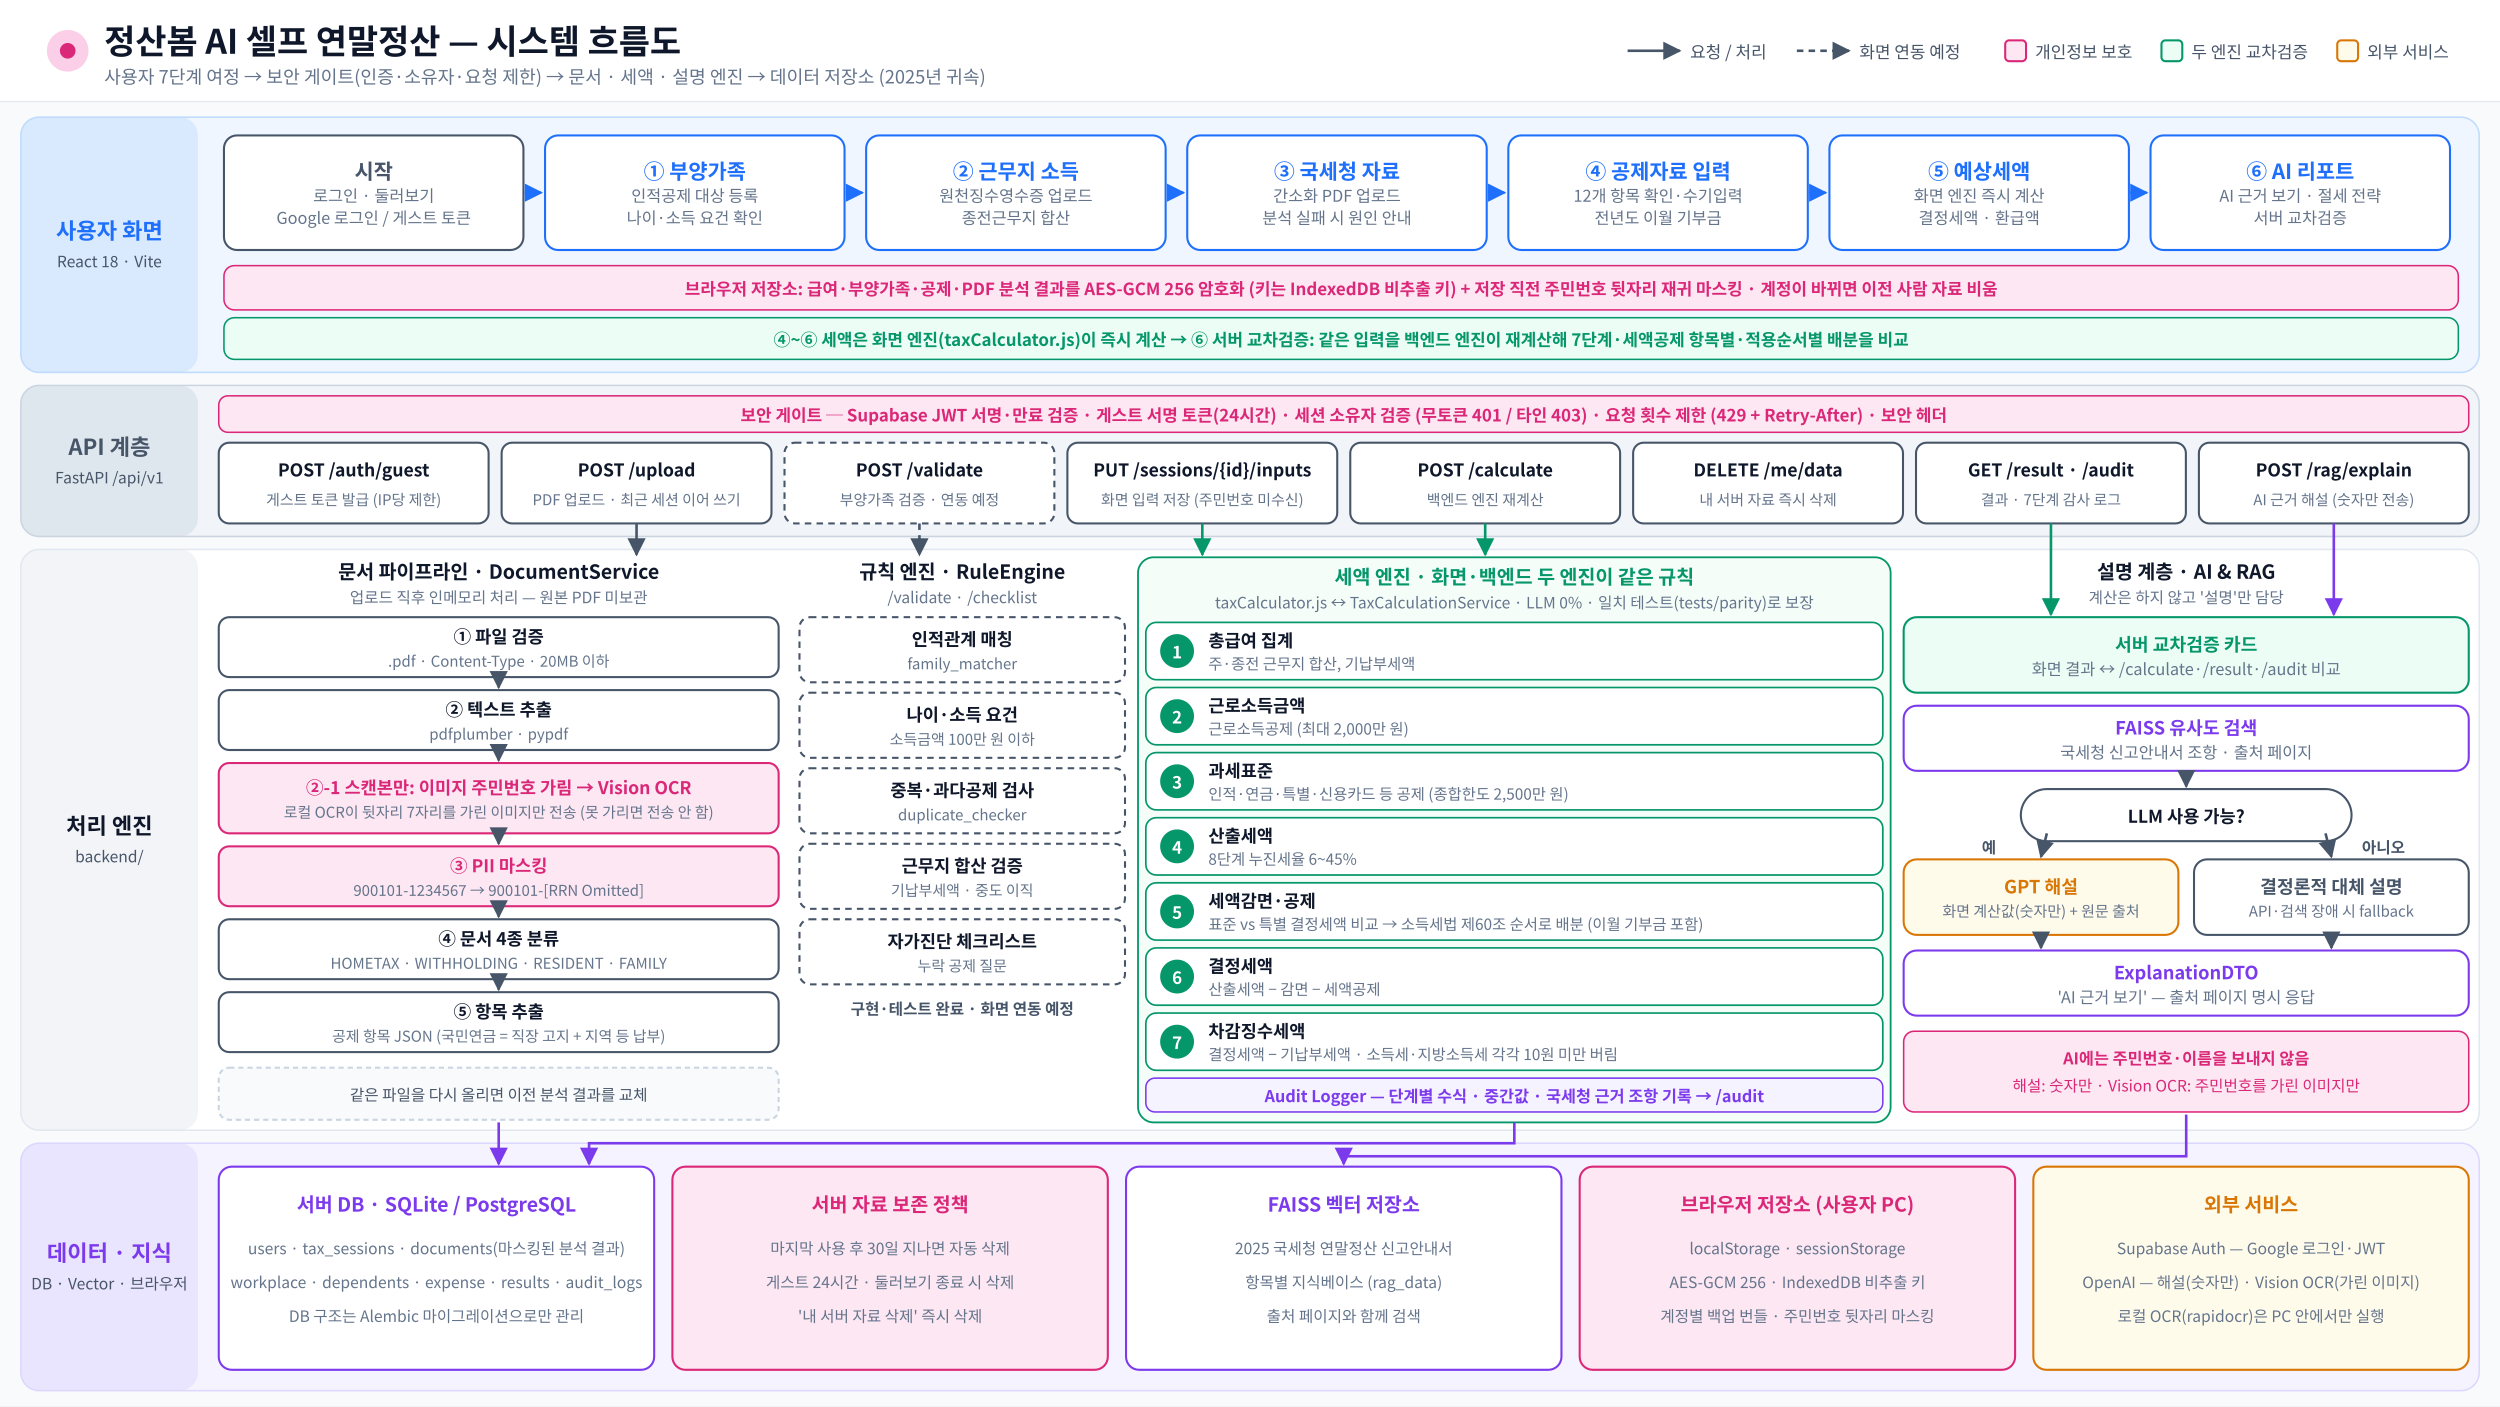
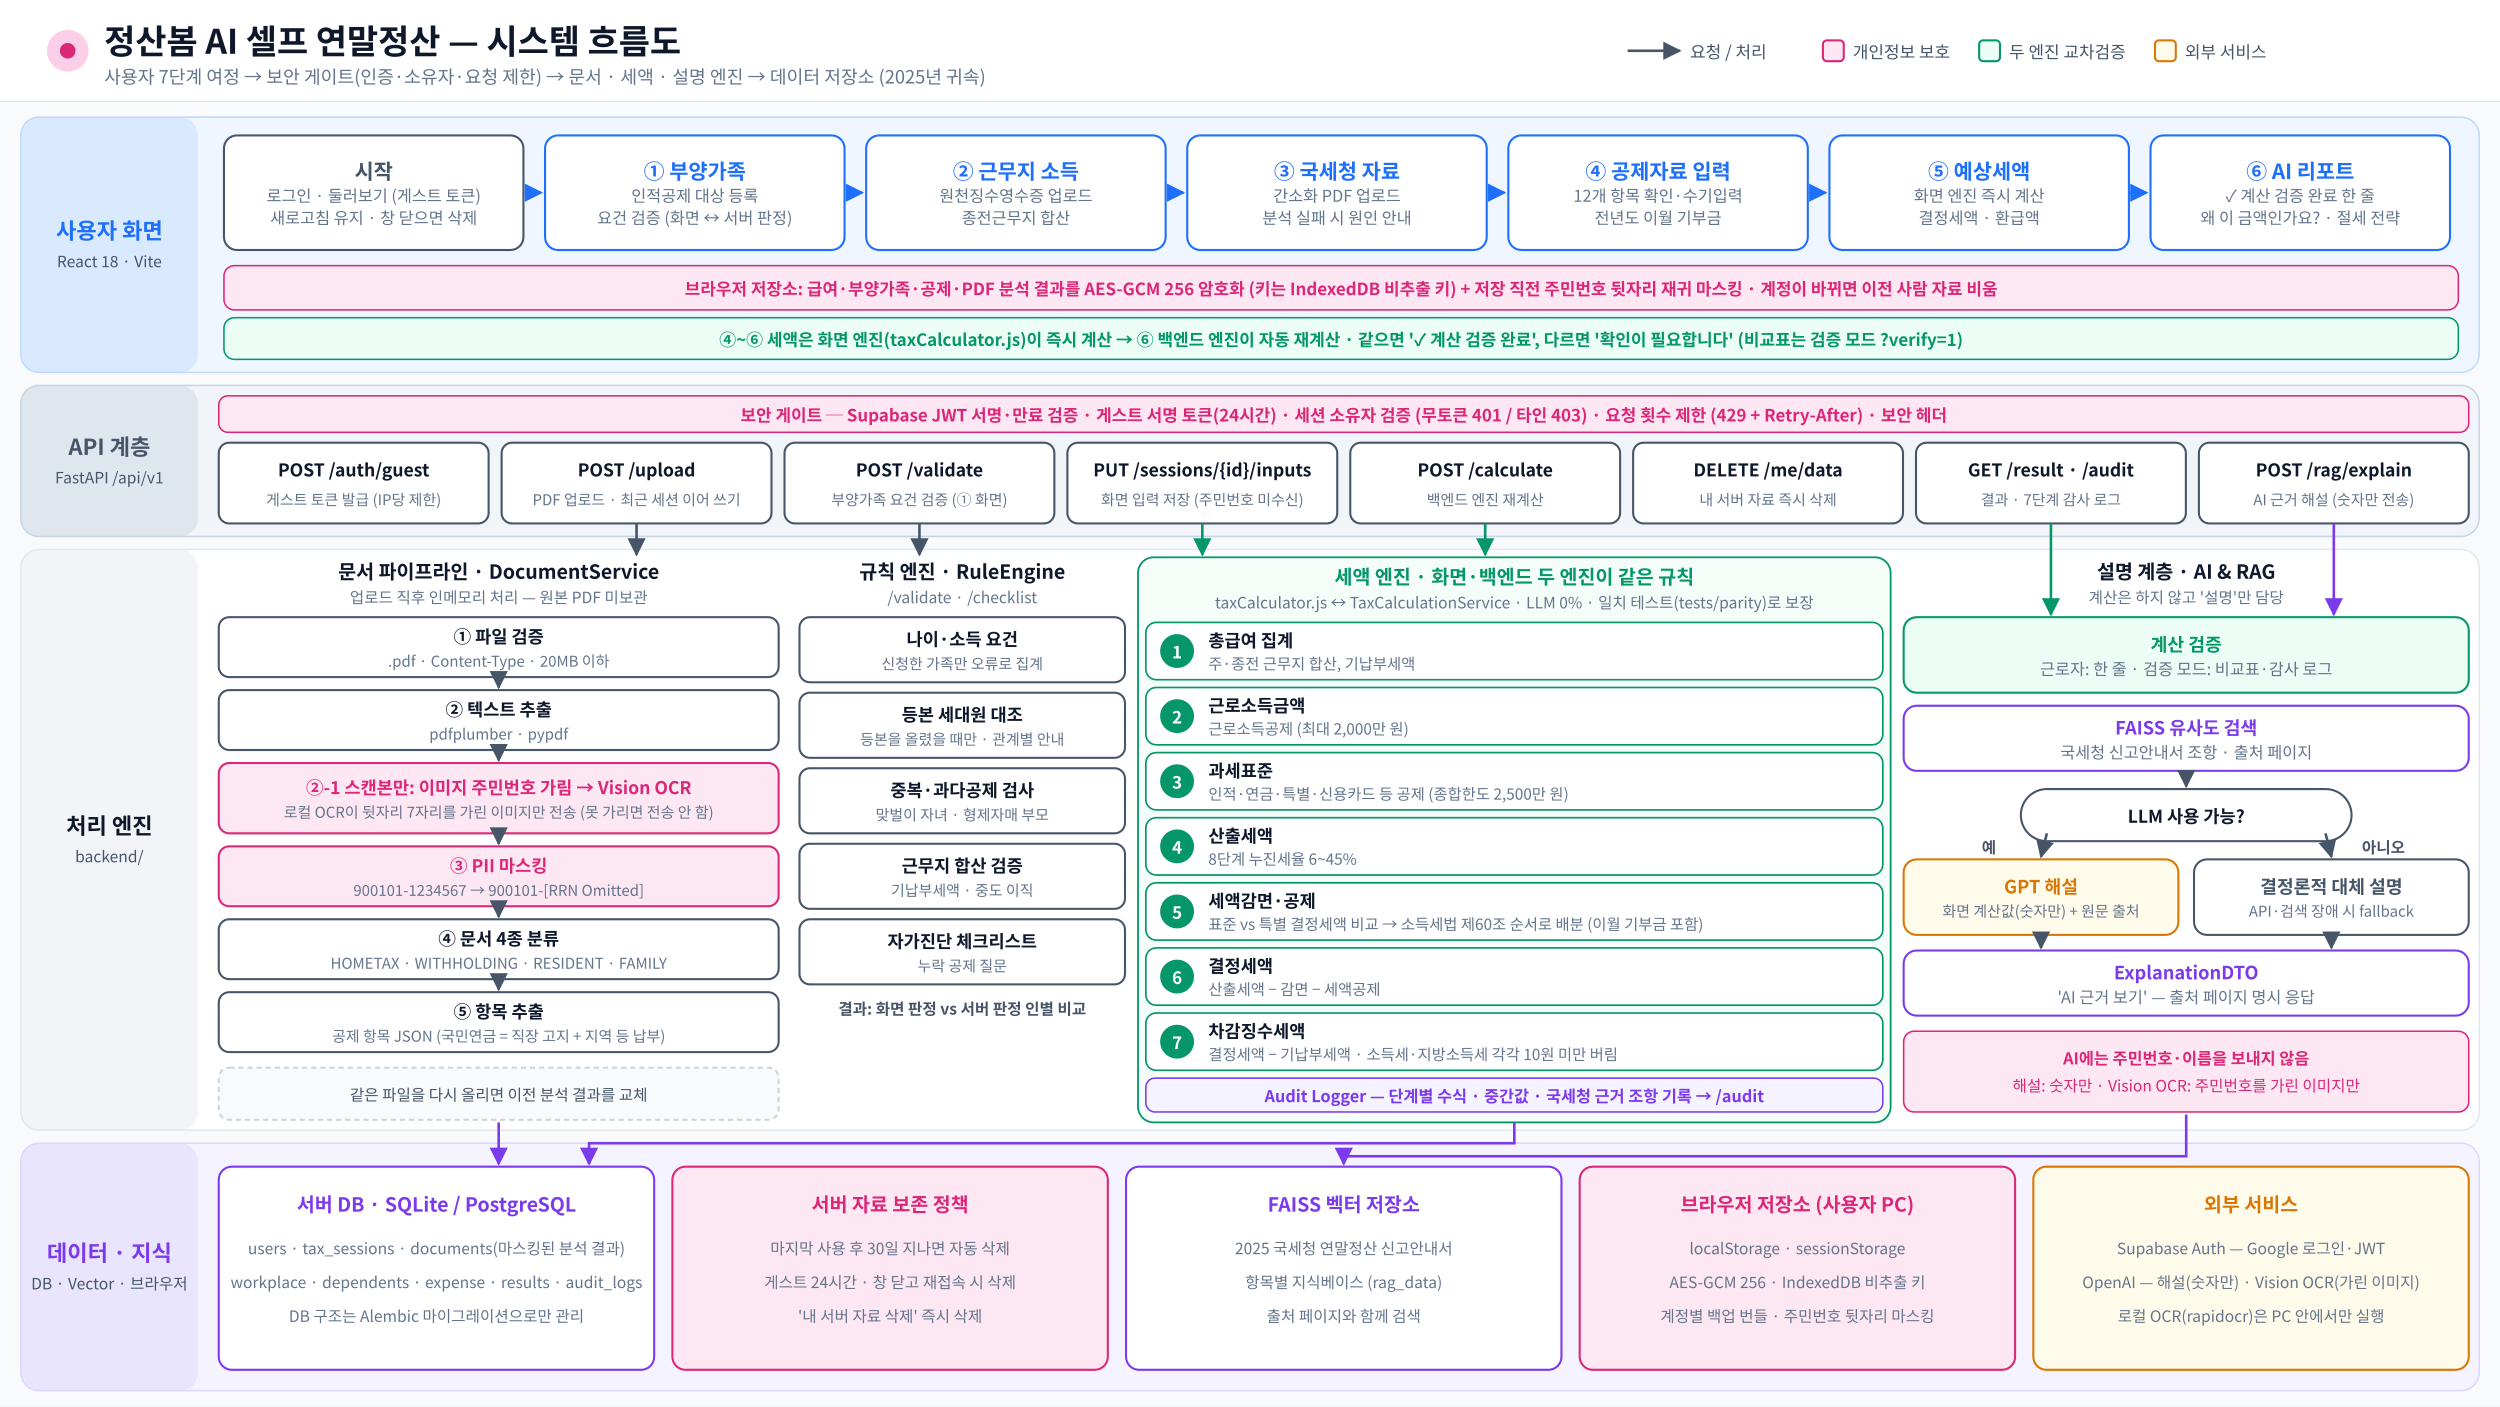
<svg xmlns="http://www.w3.org/2000/svg" width="1920" height="1080" viewBox="0 0 1920 1080" font-family="'Noto Sans CJK KR','Noto Sans KR',sans-serif">
  <defs>
    <marker id="ah_475569" viewBox="0 0 10 10" refX="9" refY="5" markerWidth="7" markerHeight="7" orient="auto-start-reverse">
      <path d="M0,0 L10,5 L0,10 z" fill="#475569" />
    </marker>
    <marker id="ah_1E6FFB" viewBox="0 0 10 10" refX="9" refY="5" markerWidth="7" markerHeight="7" orient="auto-start-reverse">
      <path d="M0,0 L10,5 L0,10 z" fill="#1E6FFB" />
    </marker>
    <marker id="ah_DB2777" viewBox="0 0 10 10" refX="9" refY="5" markerWidth="7" markerHeight="7" orient="auto-start-reverse">
      <path d="M0,0 L10,5 L0,10 z" fill="#DB2777" />
    </marker>
    <marker id="ah_059669" viewBox="0 0 10 10" refX="9" refY="5" markerWidth="7" markerHeight="7" orient="auto-start-reverse">
      <path d="M0,0 L10,5 L0,10 z" fill="#059669" />
    </marker>
    <marker id="ah_D97706" viewBox="0 0 10 10" refX="9" refY="5" markerWidth="7" markerHeight="7" orient="auto-start-reverse">
      <path d="M0,0 L10,5 L0,10 z" fill="#D97706" />
    </marker>
    <marker id="ah_7C3AED" viewBox="0 0 10 10" refX="9" refY="5" markerWidth="7" markerHeight="7" orient="auto-start-reverse">
      <path d="M0,0 L10,5 L0,10 z" fill="#7C3AED" />
    </marker>
  </defs>
  <rect width="1920" height="1080" fill="#F8FAFC" />
  <rect x="0" y="0" width="1920" height="78" fill="#fff" />
  <line x1="0" y1="78" x2="1920" y2="78" stroke="#E2E8F0" />
  <circle cx="52" cy="39" r="16" fill="#FBCFE8" />
  <circle cx="52" cy="39" r="6" fill="#DB2777" />
  <text x="80" y="30" font-size="26" font-weight="800" fill="#0F172A" text-anchor="start" dominant-baseline="central">정산봄 AI 셀프 연말정산 — 시스템 흐름도</text>
  <text x="80" y="58" font-size="14" font-weight="400" fill="#64748b" text-anchor="start" dominant-baseline="central">사용자 7단계 여정  →  보안 게이트(인증·소유자·요청 제한)  →  문서 · 세액 · 설명 엔진  →  데이터 저장소   (2025년 귀속)</text>
  <polyline points="1250,39 1290,39" fill="none" stroke="#475569" stroke-width="2" marker-end="url(#ah_475569)" />
  <text x="1298" y="39" font-size="13" font-weight="400" fill="#475569" text-anchor="start" dominant-baseline="central">요청 / 처리</text>
-   <polyline points="1380,39 1420,39" fill="none" stroke="#475569" stroke-width="2" stroke-dasharray="5 4" marker-end="url(#ah_475569)" />
-   <text x="1428" y="39" font-size="13" font-weight="400" fill="#475569" text-anchor="start" dominant-baseline="central">화면 연동 예정</text>
-   <rect x="1540" y="31" width="16" height="16" rx="3" fill="#FCE7F3" stroke="#DB2777" stroke-width="1.6" />
-   <text x="1563" y="39" font-size="13" font-weight="400" fill="#475569" text-anchor="start" dominant-baseline="central">개인정보 보호</text>
-   <rect x="1660" y="31" width="16" height="16" rx="3" fill="#ECFDF5" stroke="#059669" stroke-width="1.6" />
-   <text x="1683" y="39" font-size="13" font-weight="400" fill="#475569" text-anchor="start" dominant-baseline="central">두 엔진 교차검증</text>
-   <rect x="1795" y="31" width="16" height="16" rx="3" fill="#FFFBEB" stroke="#D97706" stroke-width="1.6" />
-   <text x="1818" y="39" font-size="13" font-weight="400" fill="#475569" text-anchor="start" dominant-baseline="central">외부 서비스</text>
+   <rect x="1400" y="31" width="16" height="16" rx="3" fill="#FCE7F3" stroke="#DB2777" stroke-width="1.6" />
+   <text x="1423" y="39" font-size="13" font-weight="400" fill="#475569" text-anchor="start" dominant-baseline="central">개인정보 보호</text>
+   <rect x="1520" y="31" width="16" height="16" rx="3" fill="#ECFDF5" stroke="#059669" stroke-width="1.6" />
+   <text x="1543" y="39" font-size="13" font-weight="400" fill="#475569" text-anchor="start" dominant-baseline="central">두 엔진 교차검증</text>
+   <rect x="1655" y="31" width="16" height="16" rx="3" fill="#FFFBEB" stroke="#D97706" stroke-width="1.6" />
+   <text x="1678" y="39" font-size="13" font-weight="400" fill="#475569" text-anchor="start" dominant-baseline="central">외부 서비스</text>
  <rect x="16" y="90" width="1888" height="196" rx="14" fill="#EFF6FF" stroke="#BFDBFE" stroke-width="1.2" />
  <rect x="16" y="90" width="136" height="196" rx="14" fill="#BFDBFE" fill-opacity="0.45" stroke="#BFDBFE" stroke-width="0" />
  <text x="84" y="176.0" font-size="17" font-weight="800" fill="#1E6FFB" text-anchor="middle" dominant-baseline="central">사용자 화면</text>
  <text x="84" y="200.0" font-size="12" font-weight="400" fill="#475569" text-anchor="middle" dominant-baseline="central">React 18 · Vite</text>
  <rect x="16" y="296" width="1888" height="116" rx="14" fill="#F1F5F9" stroke="#CBD5E1" stroke-width="1.2" />
  <rect x="16" y="296" width="136" height="116" rx="14" fill="#CBD5E1" fill-opacity="0.45" stroke="#CBD5E1" stroke-width="0" />
  <text x="84" y="342.0" font-size="17" font-weight="800" fill="#475569" text-anchor="middle" dominant-baseline="central">API 계층</text>
  <text x="84" y="366.0" font-size="12" font-weight="400" fill="#475569" text-anchor="middle" dominant-baseline="central">FastAPI /api/v1</text>
  <rect x="16" y="422" width="1888" height="446" rx="14" fill="#FFFFFF" stroke="#E2E8F0" stroke-width="1.2" />
  <rect x="16" y="422" width="136" height="446" rx="14" fill="#E2E8F0" fill-opacity="0.45" stroke="#E2E8F0" stroke-width="0" />
  <text x="84" y="633.0" font-size="17" font-weight="800" fill="#0F172A" text-anchor="middle" dominant-baseline="central">처리 엔진</text>
  <text x="84" y="657.0" font-size="12" font-weight="400" fill="#475569" text-anchor="middle" dominant-baseline="central">backend/</text>
  <rect x="16" y="878" width="1888" height="190" rx="14" fill="#F5F3FF" stroke="#DDD6FE" stroke-width="1.2" />
  <rect x="16" y="878" width="136" height="190" rx="14" fill="#DDD6FE" fill-opacity="0.45" stroke="#DDD6FE" stroke-width="0" />
  <text x="84" y="961.0" font-size="17" font-weight="800" fill="#7C3AED" text-anchor="middle" dominant-baseline="central">데이터 · 지식</text>
  <text x="84" y="985.0" font-size="12" font-weight="400" fill="#475569" text-anchor="middle" dominant-baseline="central">DB · Vector · 브라우저</text>
  <rect x="172.0" y="104" width="230" height="88" rx="10" fill="#fff" stroke="#475569" stroke-width="1.6" />
  <text x="287.0" y="130.5" font-size="16" font-weight="800" fill="#475569" text-anchor="middle" dominant-baseline="central">시작</text>
-   <text x="287.0" y="149.5" font-size="12.5" font-weight="500" fill="#64748b" text-anchor="middle" dominant-baseline="central">로그인 · 둘러보기</text>
-   <text x="287.0" y="166.5" font-size="12.5" font-weight="400" fill="#64748b" text-anchor="middle" dominant-baseline="central">Google 로그인 / 게스트 토큰</text>
+   <text x="287.0" y="149.5" font-size="12.5" font-weight="500" fill="#64748b" text-anchor="middle" dominant-baseline="central">로그인 · 둘러보기 (게스트 토큰)</text>
+   <text x="287.0" y="166.5" font-size="12.5" font-weight="400" fill="#64748b" text-anchor="middle" dominant-baseline="central">새로고침 유지 · 창 닫으면 삭제</text>
  <rect x="418.6" y="104" width="230" height="88" rx="10" fill="#fff" stroke="#1E6FFB" stroke-width="1.6" />
  <text x="533.6" y="130.5" font-size="16" font-weight="800" fill="#1E6FFB" text-anchor="middle" dominant-baseline="central">① 부양가족</text>
  <text x="533.6" y="149.5" font-size="12.5" font-weight="500" fill="#64748b" text-anchor="middle" dominant-baseline="central">인적공제 대상 등록</text>
-   <text x="533.6" y="166.5" font-size="12.5" font-weight="400" fill="#64748b" text-anchor="middle" dominant-baseline="central">나이·소득 요건 확인</text>
+   <text x="533.6" y="166.5" font-size="12.5" font-weight="400" fill="#64748b" text-anchor="middle" dominant-baseline="central">요건 검증 (화면 ↔ 서버 판정)</text>
  <polyline points="403.0,148 415.6,148" fill="none" stroke="#1E6FFB" stroke-width="2" marker-end="url(#ah_1E6FFB)" />
  <rect x="665.2" y="104" width="230" height="88" rx="10" fill="#fff" stroke="#1E6FFB" stroke-width="1.6" />
  <text x="780.2" y="130.5" font-size="16" font-weight="800" fill="#1E6FFB" text-anchor="middle" dominant-baseline="central">② 근무지 소득</text>
  <text x="780.2" y="149.5" font-size="12.5" font-weight="500" fill="#64748b" text-anchor="middle" dominant-baseline="central">원천징수영수증 업로드</text>
  <text x="780.2" y="166.5" font-size="12.5" font-weight="400" fill="#64748b" text-anchor="middle" dominant-baseline="central">종전근무지 합산</text>
  <polyline points="649.6,148 662.2,148" fill="none" stroke="#1E6FFB" stroke-width="2" marker-end="url(#ah_1E6FFB)" />
  <rect x="911.8" y="104" width="230" height="88" rx="10" fill="#fff" stroke="#1E6FFB" stroke-width="1.6" />
  <text x="1026.8" y="130.5" font-size="16" font-weight="800" fill="#1E6FFB" text-anchor="middle" dominant-baseline="central">③ 국세청 자료</text>
  <text x="1026.8" y="149.5" font-size="12.5" font-weight="500" fill="#64748b" text-anchor="middle" dominant-baseline="central">간소화 PDF 업로드</text>
  <text x="1026.8" y="166.5" font-size="12.5" font-weight="400" fill="#64748b" text-anchor="middle" dominant-baseline="central">분석 실패 시 원인 안내</text>
  <polyline points="896.2,148 908.8,148" fill="none" stroke="#1E6FFB" stroke-width="2" marker-end="url(#ah_1E6FFB)" />
  <rect x="1158.4" y="104" width="230" height="88" rx="10" fill="#fff" stroke="#1E6FFB" stroke-width="1.6" />
  <text x="1273.4" y="130.5" font-size="16" font-weight="800" fill="#1E6FFB" text-anchor="middle" dominant-baseline="central">④ 공제자료 입력</text>
  <text x="1273.4" y="149.5" font-size="12.5" font-weight="500" fill="#64748b" text-anchor="middle" dominant-baseline="central">12개 항목 확인·수기입력</text>
  <text x="1273.4" y="166.5" font-size="12.5" font-weight="400" fill="#64748b" text-anchor="middle" dominant-baseline="central">전년도 이월 기부금</text>
  <polyline points="1142.8,148 1155.4,148" fill="none" stroke="#1E6FFB" stroke-width="2" marker-end="url(#ah_1E6FFB)" />
  <rect x="1405.0" y="104" width="230" height="88" rx="10" fill="#fff" stroke="#1E6FFB" stroke-width="1.6" />
  <text x="1520.0" y="130.5" font-size="16" font-weight="800" fill="#1E6FFB" text-anchor="middle" dominant-baseline="central">⑤ 예상세액</text>
  <text x="1520.0" y="149.5" font-size="12.5" font-weight="500" fill="#64748b" text-anchor="middle" dominant-baseline="central">화면 엔진 즉시 계산</text>
  <text x="1520.0" y="166.5" font-size="12.5" font-weight="400" fill="#64748b" text-anchor="middle" dominant-baseline="central">결정세액 · 환급액</text>
  <polyline points="1389.4,148 1402.0,148" fill="none" stroke="#1E6FFB" stroke-width="2" marker-end="url(#ah_1E6FFB)" />
  <rect x="1651.6" y="104" width="230" height="88" rx="10" fill="#fff" stroke="#1E6FFB" stroke-width="1.6" />
  <text x="1766.6" y="130.5" font-size="16" font-weight="800" fill="#1E6FFB" text-anchor="middle" dominant-baseline="central">⑥ AI 리포트</text>
-   <text x="1766.6" y="149.5" font-size="12.5" font-weight="500" fill="#64748b" text-anchor="middle" dominant-baseline="central">AI 근거 보기 · 절세 전략</text>
-   <text x="1766.6" y="166.5" font-size="12.5" font-weight="400" fill="#64748b" text-anchor="middle" dominant-baseline="central">서버 교차검증</text>
+   <text x="1766.6" y="149.5" font-size="12.5" font-weight="500" fill="#64748b" text-anchor="middle" dominant-baseline="central">✓ 계산 검증 완료 한 줄</text>
+   <text x="1766.6" y="166.5" font-size="12.5" font-weight="400" fill="#64748b" text-anchor="middle" dominant-baseline="central">왜 이 금액인가요? · 절세 전략</text>
  <polyline points="1636.0,148 1648.6,148" fill="none" stroke="#1E6FFB" stroke-width="2" marker-end="url(#ah_1E6FFB)" />
  <rect x="172" y="204" width="1716" height="34" rx="8" fill="#FCE7F3" stroke="#DB2777" stroke-width="1.2" />
  <text x="1030" y="221" font-size="13" font-weight="600" fill="#DB2777" text-anchor="middle" dominant-baseline="central">브라우저 저장소: 급여·부양가족·공제·PDF 분석 결과를 AES-GCM 256 암호화 (키는 IndexedDB 비추출 키) + 저장 직전 주민번호 뒷자리 재귀 마스킹 · 계정이 바뀌면 이전 사람 자료 비움</text>
  <rect x="172" y="244" width="1716" height="32" rx="8" fill="#ECFDF5" stroke="#059669" stroke-width="1.2" />
-   <text x="1030" y="260" font-size="13" font-weight="600" fill="#059669" text-anchor="middle" dominant-baseline="central">④~⑥ 세액은 화면 엔진(taxCalculator.js)이 즉시 계산  →  ⑥ 서버 교차검증: 같은 입력을 백엔드 엔진이 재계산해 7단계·세액공제 항목별·적용순서별 배분을 비교</text>
+   <text x="1030" y="260" font-size="13" font-weight="600" fill="#059669" text-anchor="middle" dominant-baseline="central">④~⑥ 세액은 화면 엔진(taxCalculator.js)이 즉시 계산  →  ⑥ 백엔드 엔진이 자동 재계산 · 같으면 '✓ 계산 검증 완료', 다르면 '확인이 필요합니다' (비교표는 검증 모드 ?verify=1)</text>
  <rect x="168" y="304" width="1728" height="28" rx="7" fill="#FCE7F3" stroke="#DB2777" stroke-width="1.2" />
  <text x="1032" y="318" font-size="13" font-weight="700" fill="#DB2777" text-anchor="middle" dominant-baseline="central">보안 게이트 ─  Supabase JWT 서명·만료 검증  ·  게스트 서명 토큰(24시간)  ·  세션 소유자 검증 (무토큰 401 / 타인 403)  ·  요청 횟수 제한 (429 + Retry-After)  ·  보안 헤더</text>
  <rect x="168.0" y="340" width="207.25" height="62" rx="8" fill="#fff" stroke="#475569" stroke-width="1.6" />
  <text x="271.625" y="360" font-size="13.5" font-weight="800" fill="#0F172A" text-anchor="middle" dominant-baseline="central">POST /auth/guest</text>
  <text x="271.625" y="383" font-size="11.5" font-weight="400" fill="#64748b" text-anchor="middle" dominant-baseline="central">게스트 토큰 발급 (IP당 제한)</text>
  <rect x="385.25" y="340" width="207.25" height="62" rx="8" fill="#fff" stroke="#475569" stroke-width="1.6" />
  <text x="488.875" y="360" font-size="13.5" font-weight="800" fill="#0F172A" text-anchor="middle" dominant-baseline="central">POST /upload</text>
  <text x="488.875" y="383" font-size="11.5" font-weight="400" fill="#64748b" text-anchor="middle" dominant-baseline="central">PDF 업로드 · 최근 세션 이어 쓰기</text>
-   <rect x="602.5" y="340" width="207.25" height="62" rx="8" fill="#fff" stroke="#475569" stroke-width="1.6" stroke-dasharray="5 4" />
+   <rect x="602.5" y="340" width="207.25" height="62" rx="8" fill="#fff" stroke="#475569" stroke-width="1.6" />
  <text x="706.125" y="360" font-size="13.5" font-weight="800" fill="#0F172A" text-anchor="middle" dominant-baseline="central">POST /validate</text>
-   <text x="706.125" y="383" font-size="11.5" font-weight="400" fill="#64748b" text-anchor="middle" dominant-baseline="central">부양가족 검증 · 연동 예정</text>
+   <text x="706.125" y="383" font-size="11.5" font-weight="400" fill="#64748b" text-anchor="middle" dominant-baseline="central">부양가족 요건 검증 (① 화면)</text>
  <rect x="819.75" y="340" width="207.25" height="62" rx="8" fill="#fff" stroke="#475569" stroke-width="1.6" />
  <text x="923.375" y="360" font-size="13.5" font-weight="800" fill="#0F172A" text-anchor="middle" dominant-baseline="central">PUT /sessions/{id}/inputs</text>
  <text x="923.375" y="383" font-size="11.5" font-weight="400" fill="#64748b" text-anchor="middle" dominant-baseline="central">화면 입력 저장 (주민번호 미수신)</text>
  <rect x="1037.0" y="340" width="207.25" height="62" rx="8" fill="#fff" stroke="#475569" stroke-width="1.6" />
  <text x="1140.625" y="360" font-size="13.5" font-weight="800" fill="#0F172A" text-anchor="middle" dominant-baseline="central">POST /calculate</text>
  <text x="1140.625" y="383" font-size="11.5" font-weight="400" fill="#64748b" text-anchor="middle" dominant-baseline="central">백엔드 엔진 재계산</text>
  <rect x="1254.25" y="340" width="207.25" height="62" rx="8" fill="#fff" stroke="#475569" stroke-width="1.6" />
  <text x="1357.875" y="360" font-size="13.5" font-weight="800" fill="#0F172A" text-anchor="middle" dominant-baseline="central">DELETE /me/data</text>
  <text x="1357.875" y="383" font-size="11.5" font-weight="400" fill="#64748b" text-anchor="middle" dominant-baseline="central">내 서버 자료 즉시 삭제</text>
  <rect x="1471.5" y="340" width="207.25" height="62" rx="8" fill="#fff" stroke="#475569" stroke-width="1.6" />
  <text x="1575.125" y="360" font-size="13.5" font-weight="800" fill="#0F172A" text-anchor="middle" dominant-baseline="central">GET /result · /audit</text>
  <text x="1575.125" y="383" font-size="11.5" font-weight="400" fill="#64748b" text-anchor="middle" dominant-baseline="central">결과 · 7단계 감사 로그</text>
  <rect x="1688.75" y="340" width="207.25" height="62" rx="8" fill="#fff" stroke="#475569" stroke-width="1.6" />
  <text x="1792.375" y="360" font-size="13.5" font-weight="800" fill="#0F172A" text-anchor="middle" dominant-baseline="central">POST /rag/explain</text>
  <text x="1792.375" y="383" font-size="11.5" font-weight="400" fill="#64748b" text-anchor="middle" dominant-baseline="central">AI 근거 해설 (숫자만 전송)</text>
  <text x="383.0" y="438" font-size="15" font-weight="800" fill="#0F172A" text-anchor="middle" dominant-baseline="central">문서 파이프라인 · DocumentService</text>
  <text x="383.0" y="458" font-size="12" font-weight="400" fill="#64748b" text-anchor="middle" dominant-baseline="central">업로드 직후 인메모리 처리 — 원본 PDF 미보관</text>
  <rect x="168" y="474" width="430" height="46" rx="8" fill="#fff" stroke="#475569" stroke-width="1.6" />
  <text x="383.0" y="488.0" font-size="13.5" font-weight="800" fill="#0F172A" text-anchor="middle" dominant-baseline="central">① 파일 검증</text>
  <text x="383.0" y="507.0" font-size="11.5" font-weight="400" fill="#64748b" text-anchor="middle" dominant-baseline="central">.pdf · Content-Type · 20MB 이하</text>
  <rect x="168" y="530" width="430" height="46" rx="8" fill="#fff" stroke="#475569" stroke-width="1.6" />
  <text x="383.0" y="544.0" font-size="13.5" font-weight="800" fill="#0F172A" text-anchor="middle" dominant-baseline="central">② 텍스트 추출</text>
  <text x="383.0" y="563.0" font-size="11.5" font-weight="400" fill="#64748b" text-anchor="middle" dominant-baseline="central">pdfplumber · pypdf</text>
  <polyline points="383.0,522 383.0,528" fill="none" stroke="#475569" stroke-width="2" marker-end="url(#ah_475569)" />
  <rect x="168" y="586" width="430" height="54" rx="8" fill="#FCE7F3" stroke="#DB2777" stroke-width="1.6" />
  <text x="383.0" y="604.0" font-size="13.5" font-weight="800" fill="#DB2777" text-anchor="middle" dominant-baseline="central">②-1 스캔본만: 이미지 주민번호 가림 → Vision OCR</text>
  <text x="383.0" y="623.0" font-size="11.5" font-weight="400" fill="#64748b" text-anchor="middle" dominant-baseline="central">로컬 OCR이 뒷자리 7자리를 가린 이미지만 전송 (못 가리면 전송 안 함)</text>
  <polyline points="383.0,578 383.0,584" fill="none" stroke="#475569" stroke-width="2" marker-end="url(#ah_475569)" />
  <rect x="168" y="650" width="430" height="46" rx="8" fill="#FCE7F3" stroke="#DB2777" stroke-width="1.6" />
  <text x="383.0" y="664.0" font-size="13.5" font-weight="800" fill="#DB2777" text-anchor="middle" dominant-baseline="central">③ PII 마스킹</text>
  <text x="383.0" y="683.0" font-size="11.5" font-weight="400" fill="#64748b" text-anchor="middle" dominant-baseline="central">900101-1234567 → 900101-[RRN Omitted]</text>
  <polyline points="383.0,642 383.0,648" fill="none" stroke="#475569" stroke-width="2" marker-end="url(#ah_475569)" />
  <rect x="168" y="706" width="430" height="46" rx="8" fill="#fff" stroke="#475569" stroke-width="1.6" />
  <text x="383.0" y="720.0" font-size="13.5" font-weight="800" fill="#0F172A" text-anchor="middle" dominant-baseline="central">④ 문서 4종 분류</text>
  <text x="383.0" y="739.0" font-size="11.5" font-weight="400" fill="#64748b" text-anchor="middle" dominant-baseline="central">HOMETAX · WITHHOLDING · RESIDENT · FAMILY</text>
  <polyline points="383.0,698 383.0,704" fill="none" stroke="#475569" stroke-width="2" marker-end="url(#ah_475569)" />
  <rect x="168" y="762" width="430" height="46" rx="8" fill="#fff" stroke="#475569" stroke-width="1.6" />
  <text x="383.0" y="776.0" font-size="13.5" font-weight="800" fill="#0F172A" text-anchor="middle" dominant-baseline="central">⑤ 항목 추출</text>
  <text x="383.0" y="795.0" font-size="11.5" font-weight="400" fill="#64748b" text-anchor="middle" dominant-baseline="central">공제 항목 JSON (국민연금 = 직장 고지 + 지역 등 납부)</text>
  <polyline points="383.0,754 383.0,760" fill="none" stroke="#475569" stroke-width="2" marker-end="url(#ah_475569)" />
  <rect x="168" y="820" width="430" height="40" rx="8" fill="#F8FAFC" stroke="#CBD5E1" stroke-width="1.6" stroke-dasharray="4 3" />
  <text x="383.0" y="840" font-size="12" font-weight="500" fill="#475569" text-anchor="middle" dominant-baseline="central">같은 파일을 다시 올리면 이전 분석 결과를 교체</text>
  <text x="739.0" y="438" font-size="15" font-weight="800" fill="#0F172A" text-anchor="middle" dominant-baseline="central">규칙 엔진 · RuleEngine</text>
  <text x="739.0" y="458" font-size="12" font-weight="400" fill="#64748b" text-anchor="middle" dominant-baseline="central">/validate · /checklist</text>
-   <rect x="614" y="474" width="250" height="50" rx="8" fill="#fff" stroke="#475569" stroke-width="1.6" stroke-dasharray="5 4" />
-   <text x="739.0" y="490" font-size="13.5" font-weight="800" fill="#0F172A" text-anchor="middle" dominant-baseline="central">인적관계 매칭</text>
-   <text x="739.0" y="509" font-size="11.5" font-weight="400" fill="#64748b" text-anchor="middle" dominant-baseline="central">family_matcher</text>
-   <rect x="614" y="532" width="250" height="50" rx="8" fill="#fff" stroke="#475569" stroke-width="1.6" stroke-dasharray="5 4" />
-   <text x="739.0" y="548" font-size="13.5" font-weight="800" fill="#0F172A" text-anchor="middle" dominant-baseline="central">나이·소득 요건</text>
-   <text x="739.0" y="567" font-size="11.5" font-weight="400" fill="#64748b" text-anchor="middle" dominant-baseline="central">소득금액 100만 원 이하</text>
-   <rect x="614" y="590" width="250" height="50" rx="8" fill="#fff" stroke="#475569" stroke-width="1.6" stroke-dasharray="5 4" />
+   <rect x="614" y="474" width="250" height="50" rx="8" fill="#fff" stroke="#475569" stroke-width="1.6" />
+   <text x="739.0" y="490" font-size="13.5" font-weight="800" fill="#0F172A" text-anchor="middle" dominant-baseline="central">나이·소득 요건</text>
+   <text x="739.0" y="509" font-size="11.5" font-weight="400" fill="#64748b" text-anchor="middle" dominant-baseline="central">신청한 가족만 오류로 집계</text>
+   <rect x="614" y="532" width="250" height="50" rx="8" fill="#fff" stroke="#475569" stroke-width="1.6" />
+   <text x="739.0" y="548" font-size="13.5" font-weight="800" fill="#0F172A" text-anchor="middle" dominant-baseline="central">등본 세대원 대조</text>
+   <text x="739.0" y="567" font-size="11.5" font-weight="400" fill="#64748b" text-anchor="middle" dominant-baseline="central">등본을 올렸을 때만 · 관계별 안내</text>
+   <rect x="614" y="590" width="250" height="50" rx="8" fill="#fff" stroke="#475569" stroke-width="1.6" />
  <text x="739.0" y="606" font-size="13.5" font-weight="800" fill="#0F172A" text-anchor="middle" dominant-baseline="central">중복·과다공제 검사</text>
-   <text x="739.0" y="625" font-size="11.5" font-weight="400" fill="#64748b" text-anchor="middle" dominant-baseline="central">duplicate_checker</text>
-   <rect x="614" y="648" width="250" height="50" rx="8" fill="#fff" stroke="#475569" stroke-width="1.6" stroke-dasharray="5 4" />
+   <text x="739.0" y="625" font-size="11.5" font-weight="400" fill="#64748b" text-anchor="middle" dominant-baseline="central">맞벌이 자녀 · 형제자매 부모</text>
+   <rect x="614" y="648" width="250" height="50" rx="8" fill="#fff" stroke="#475569" stroke-width="1.6" />
  <text x="739.0" y="664" font-size="13.5" font-weight="800" fill="#0F172A" text-anchor="middle" dominant-baseline="central">근무지 합산 검증</text>
  <text x="739.0" y="683" font-size="11.5" font-weight="400" fill="#64748b" text-anchor="middle" dominant-baseline="central">기납부세액 · 중도 이직</text>
-   <rect x="614" y="706" width="250" height="50" rx="8" fill="#fff" stroke="#475569" stroke-width="1.6" stroke-dasharray="5 4" />
+   <rect x="614" y="706" width="250" height="50" rx="8" fill="#fff" stroke="#475569" stroke-width="1.6" />
  <text x="739.0" y="722" font-size="13.5" font-weight="800" fill="#0F172A" text-anchor="middle" dominant-baseline="central">자가진단 체크리스트</text>
  <text x="739.0" y="741" font-size="11.5" font-weight="400" fill="#64748b" text-anchor="middle" dominant-baseline="central">누락 공제 질문</text>
-   <text x="739.0" y="774" font-size="12" font-weight="600" fill="#475569" text-anchor="middle" dominant-baseline="central">구현·테스트 완료 · 화면 연동 예정</text>
+   <text x="739.0" y="774" font-size="12" font-weight="600" fill="#475569" text-anchor="middle" dominant-baseline="central">결과: 화면 판정 vs 서버 판정 인별 비교</text>
  <rect x="874" y="428" width="578" height="434" rx="12" fill="#ECFDF5" fill-opacity="0.5" stroke="#059669" stroke-width="1.4" />
  <text x="1163.0" y="442" font-size="15" font-weight="800" fill="#059669" text-anchor="middle" dominant-baseline="central">세액 엔진 · 화면·백엔드 두 엔진이 같은 규칙</text>
  <text x="1163.0" y="462" font-size="12" font-weight="500" fill="#64748b" text-anchor="middle" dominant-baseline="central">taxCalculator.js ↔ TaxCalculationService · LLM 0% · 일치 테스트(tests/parity)로 보장</text>
  <rect x="880" y="478" width="566" height="44" rx="8" fill="#fff" stroke="#059669" stroke-width="1.3" />
  <circle cx="904" cy="500" r="13" fill="#059669" />
  <text x="904" y="500" font-size="13" font-weight="800" fill="#fff" text-anchor="middle" dominant-baseline="central">1</text>
  <text x="928" y="491" font-size="13.5" font-weight="800" fill="#0F172A" text-anchor="start" dominant-baseline="central">총급여 집계</text>
  <text x="928" y="509" font-size="11.8" font-weight="400" fill="#64748b" text-anchor="start" dominant-baseline="central">주·종전 근무지 합산, 기납부세액</text>
  <rect x="880" y="528" width="566" height="44" rx="8" fill="#fff" stroke="#059669" stroke-width="1.3" />
  <circle cx="904" cy="550" r="13" fill="#059669" />
  <text x="904" y="550" font-size="13" font-weight="800" fill="#fff" text-anchor="middle" dominant-baseline="central">2</text>
  <text x="928" y="541" font-size="13.5" font-weight="800" fill="#0F172A" text-anchor="start" dominant-baseline="central">근로소득금액</text>
  <text x="928" y="559" font-size="11.8" font-weight="400" fill="#64748b" text-anchor="start" dominant-baseline="central">근로소득공제 (최대 2,000만 원)</text>
  <rect x="880" y="578" width="566" height="44" rx="8" fill="#fff" stroke="#059669" stroke-width="1.3" />
  <circle cx="904" cy="600" r="13" fill="#059669" />
  <text x="904" y="600" font-size="13" font-weight="800" fill="#fff" text-anchor="middle" dominant-baseline="central">3</text>
  <text x="928" y="591" font-size="13.5" font-weight="800" fill="#0F172A" text-anchor="start" dominant-baseline="central">과세표준</text>
  <text x="928" y="609" font-size="11.8" font-weight="400" fill="#64748b" text-anchor="start" dominant-baseline="central">인적·연금·특별·신용카드 등 공제 (종합한도 2,500만 원)</text>
  <rect x="880" y="628" width="566" height="44" rx="8" fill="#fff" stroke="#059669" stroke-width="1.3" />
  <circle cx="904" cy="650" r="13" fill="#059669" />
  <text x="904" y="650" font-size="13" font-weight="800" fill="#fff" text-anchor="middle" dominant-baseline="central">4</text>
  <text x="928" y="641" font-size="13.5" font-weight="800" fill="#0F172A" text-anchor="start" dominant-baseline="central">산출세액</text>
  <text x="928" y="659" font-size="11.8" font-weight="400" fill="#64748b" text-anchor="start" dominant-baseline="central">8단계 누진세율 6~45%</text>
  <rect x="880" y="678" width="566" height="44" rx="8" fill="#fff" stroke="#059669" stroke-width="1.3" />
  <circle cx="904" cy="700" r="13" fill="#059669" />
  <text x="904" y="700" font-size="13" font-weight="800" fill="#fff" text-anchor="middle" dominant-baseline="central">5</text>
  <text x="928" y="691" font-size="13.5" font-weight="800" fill="#0F172A" text-anchor="start" dominant-baseline="central">세액감면·공제</text>
  <text x="928" y="709" font-size="11.8" font-weight="400" fill="#64748b" text-anchor="start" dominant-baseline="central">표준 vs 특별 결정세액 비교 → 소득세법 제60조 순서로 배분 (이월 기부금 포함)</text>
  <rect x="880" y="728" width="566" height="44" rx="8" fill="#fff" stroke="#059669" stroke-width="1.3" />
  <circle cx="904" cy="750" r="13" fill="#059669" />
  <text x="904" y="750" font-size="13" font-weight="800" fill="#fff" text-anchor="middle" dominant-baseline="central">6</text>
  <text x="928" y="741" font-size="13.5" font-weight="800" fill="#0F172A" text-anchor="start" dominant-baseline="central">결정세액</text>
  <text x="928" y="759" font-size="11.8" font-weight="400" fill="#64748b" text-anchor="start" dominant-baseline="central">산출세액 − 감면 − 세액공제</text>
  <rect x="880" y="778" width="566" height="44" rx="8" fill="#fff" stroke="#059669" stroke-width="1.3" />
  <circle cx="904" cy="800" r="13" fill="#059669" />
  <text x="904" y="800" font-size="13" font-weight="800" fill="#fff" text-anchor="middle" dominant-baseline="central">7</text>
  <text x="928" y="791" font-size="13.5" font-weight="800" fill="#0F172A" text-anchor="start" dominant-baseline="central">차감징수세액</text>
  <text x="928" y="809" font-size="11.8" font-weight="400" fill="#64748b" text-anchor="start" dominant-baseline="central">결정세액 − 기납부세액 · 소득세·지방소득세 각각 10원 미만 버림</text>
  <rect x="880" y="828" width="566" height="26" rx="7" fill="#F5F3FF" stroke="#7C3AED" stroke-width="1.2" />
  <text x="1163.0" y="841" font-size="12.5" font-weight="700" fill="#7C3AED" text-anchor="middle" dominant-baseline="central">Audit Logger — 단계별 수식 · 중간값 · 국세청 근거 조항 기록 → /audit</text>
  <text x="1679.0" y="438" font-size="15" font-weight="800" fill="#0F172A" text-anchor="middle" dominant-baseline="central">설명 계층 · AI &amp; RAG</text>
  <text x="1679.0" y="458" font-size="12" font-weight="400" fill="#64748b" text-anchor="middle" dominant-baseline="central">계산은 하지 않고 '설명'만 담당</text>
  <rect x="1462" y="474" width="434" height="58" rx="10" fill="#ECFDF5" stroke="#059669" stroke-width="1.6" />
-   <text x="1679.0" y="494.0" font-size="14" font-weight="800" fill="#059669" text-anchor="middle" dominant-baseline="central">서버 교차검증 카드</text>
-   <text x="1679.0" y="513.0" font-size="12.5" font-weight="500" fill="#64748b" text-anchor="middle" dominant-baseline="central">화면 결과 ↔ /calculate·/result·/audit 비교</text>
+   <text x="1679.0" y="494.0" font-size="14" font-weight="800" fill="#059669" text-anchor="middle" dominant-baseline="central">계산 검증</text>
+   <text x="1679.0" y="513.0" font-size="12.5" font-weight="500" fill="#64748b" text-anchor="middle" dominant-baseline="central">근로자: 한 줄 · 검증 모드: 비교표·감사 로그</text>
  <rect x="1462" y="542" width="434" height="50" rx="10" fill="#fff" stroke="#7C3AED" stroke-width="1.6" />
  <text x="1679.0" y="558.0" font-size="14" font-weight="800" fill="#7C3AED" text-anchor="middle" dominant-baseline="central">FAISS 유사도 검색</text>
  <text x="1679.0" y="577.0" font-size="12.5" font-weight="500" fill="#64748b" text-anchor="middle" dominant-baseline="central">국세청 신고안내서 조항 · 출처 페이지</text>
  <polyline points="1679.0,594 1679.0,604" fill="none" stroke="#475569" stroke-width="2" marker-end="url(#ah_475569)" />
  <rect x="1552" y="606" width="254" height="40" rx="20" fill="#fff" stroke="#475569" stroke-width="1.6" />
  <text x="1679.0" y="626" font-size="13.5" font-weight="800" fill="#0F172A" text-anchor="middle" dominant-baseline="central">LLM 사용 가능?</text>
  <rect x="1462" y="660" width="211.0" height="58" rx="10" fill="#FFFBEB" stroke="#D97706" stroke-width="1.6" />
  <text x="1567.5" y="680.0" font-size="14" font-weight="800" fill="#D97706" text-anchor="middle" dominant-baseline="central">GPT 해설</text>
  <text x="1567.5" y="699.0" font-size="11.5" font-weight="500" fill="#64748b" text-anchor="middle" dominant-baseline="central">화면 계산값(숫자만) + 원문 출처</text>
  <rect x="1685.0" y="660" width="211.0" height="58" rx="10" fill="#fff" stroke="#475569" stroke-width="1.6" />
  <text x="1790.5" y="680.0" font-size="14" font-weight="800" fill="#475569" text-anchor="middle" dominant-baseline="central">결정론적 대체 설명</text>
  <text x="1790.5" y="699.0" font-size="11.5" font-weight="500" fill="#64748b" text-anchor="middle" dominant-baseline="central">API·검색 장애 시 fallback</text>
  <text x="1527.5" y="650" font-size="12" font-weight="700" fill="#475569" text-anchor="middle" dominant-baseline="central">예</text>
  <text x="1830.5" y="650" font-size="12" font-weight="700" fill="#475569" text-anchor="middle" dominant-baseline="central">아니오</text>
  <polyline points="1572,640 1567.5,658" fill="none" stroke="#475569" stroke-width="2" marker-end="url(#ah_475569)" />
  <polyline points="1786,640 1790.5,658" fill="none" stroke="#475569" stroke-width="2" marker-end="url(#ah_475569)" />
  <rect x="1462" y="730" width="434" height="50" rx="10" fill="#fff" stroke="#7C3AED" stroke-width="1.6" />
  <text x="1679.0" y="746.0" font-size="14" font-weight="800" fill="#7C3AED" text-anchor="middle" dominant-baseline="central">ExplanationDTO</text>
  <text x="1679.0" y="765.0" font-size="12.5" font-weight="500" fill="#64748b" text-anchor="middle" dominant-baseline="central">'AI 근거 보기' — 출처 페이지 명시 응답</text>
  <polyline points="1567.5,720 1567.5,728" fill="none" stroke="#475569" stroke-width="2" marker-end="url(#ah_475569)" />
  <polyline points="1790.5,720 1790.5,728" fill="none" stroke="#475569" stroke-width="2" marker-end="url(#ah_475569)" />
  <rect x="1462" y="792" width="434" height="62" rx="8" fill="#FCE7F3" stroke="#DB2777" stroke-width="1.2" />
  <text x="1679.0" y="812" font-size="12.5" font-weight="700" fill="#DB2777" text-anchor="middle" dominant-baseline="central">AI에는 주민번호·이름을 보내지 않음</text>
  <text x="1679.0" y="833" font-size="12" font-weight="500" fill="#DB2777" text-anchor="middle" dominant-baseline="central">해설: 숫자만 · Vision OCR: 주민번호를 가린 이미지만</text>
  <rect x="168.0" y="896" width="334.4" height="156" rx="10" fill="#fff" stroke="#7C3AED" stroke-width="1.6" />
  <text x="335.2" y="924" font-size="15" font-weight="800" fill="#7C3AED" text-anchor="middle" dominant-baseline="central">서버 DB · SQLite / PostgreSQL</text>
  <text x="335.2" y="958" font-size="12" font-weight="500" fill="#64748b" text-anchor="middle" dominant-baseline="central">users · tax_sessions · documents(마스킹된 분석 결과)</text>
  <text x="335.2" y="984" font-size="12" font-weight="400" fill="#64748b" text-anchor="middle" dominant-baseline="central">workplace · dependents · expense · results · audit_logs</text>
  <text x="335.2" y="1010" font-size="12" font-weight="400" fill="#64748b" text-anchor="middle" dominant-baseline="central">DB 구조는 Alembic 마이그레이션으로만 관리</text>
  <rect x="516.4" y="896" width="334.4" height="156" rx="10" fill="#FCE7F3" stroke="#DB2777" stroke-width="1.6" />
  <text x="683.6" y="924" font-size="15" font-weight="800" fill="#DB2777" text-anchor="middle" dominant-baseline="central">서버 자료 보존 정책</text>
  <text x="683.6" y="958" font-size="12" font-weight="500" fill="#64748b" text-anchor="middle" dominant-baseline="central">마지막 사용 후 30일 지나면 자동 삭제</text>
-   <text x="683.6" y="984" font-size="12" font-weight="400" fill="#64748b" text-anchor="middle" dominant-baseline="central">게스트 24시간 · 둘러보기 종료 시 삭제</text>
+   <text x="683.6" y="984" font-size="12" font-weight="400" fill="#64748b" text-anchor="middle" dominant-baseline="central">게스트 24시간 · 창 닫고 재접속 시 삭제</text>
  <text x="683.6" y="1010" font-size="12" font-weight="400" fill="#64748b" text-anchor="middle" dominant-baseline="central">'내 서버 자료 삭제' 즉시 삭제</text>
  <rect x="864.8" y="896" width="334.4" height="156" rx="10" fill="#fff" stroke="#7C3AED" stroke-width="1.6" />
  <text x="1032.0" y="924" font-size="15" font-weight="800" fill="#7C3AED" text-anchor="middle" dominant-baseline="central">FAISS 벡터 저장소</text>
  <text x="1032.0" y="958" font-size="12" font-weight="500" fill="#64748b" text-anchor="middle" dominant-baseline="central">2025 국세청 연말정산 신고안내서</text>
  <text x="1032.0" y="984" font-size="12" font-weight="400" fill="#64748b" text-anchor="middle" dominant-baseline="central">항목별 지식베이스 (rag_data)</text>
  <text x="1032.0" y="1010" font-size="12" font-weight="400" fill="#64748b" text-anchor="middle" dominant-baseline="central">출처 페이지와 함께 검색</text>
  <rect x="1213.2" y="896" width="334.4" height="156" rx="10" fill="#FCE7F3" stroke="#DB2777" stroke-width="1.6" />
  <text x="1380.4" y="924" font-size="15" font-weight="800" fill="#DB2777" text-anchor="middle" dominant-baseline="central">브라우저 저장소 (사용자 PC)</text>
  <text x="1380.4" y="958" font-size="12" font-weight="500" fill="#64748b" text-anchor="middle" dominant-baseline="central">localStorage · sessionStorage</text>
  <text x="1380.4" y="984" font-size="12" font-weight="400" fill="#64748b" text-anchor="middle" dominant-baseline="central">AES-GCM 256 · IndexedDB 비추출 키</text>
  <text x="1380.4" y="1010" font-size="12" font-weight="400" fill="#64748b" text-anchor="middle" dominant-baseline="central">계정별 백업 번들 · 주민번호 뒷자리 마스킹</text>
  <rect x="1561.6" y="896" width="334.4" height="156" rx="10" fill="#FFFBEB" stroke="#D97706" stroke-width="1.6" />
  <text x="1728.8" y="924" font-size="15" font-weight="800" fill="#D97706" text-anchor="middle" dominant-baseline="central">외부 서비스</text>
  <text x="1728.8" y="958" font-size="12" font-weight="500" fill="#64748b" text-anchor="middle" dominant-baseline="central">Supabase Auth — Google 로그인·JWT</text>
  <text x="1728.8" y="984" font-size="12" font-weight="400" fill="#64748b" text-anchor="middle" dominant-baseline="central">OpenAI — 해설(숫자만) · Vision OCR(가린 이미지)</text>
  <text x="1728.8" y="1010" font-size="12" font-weight="400" fill="#64748b" text-anchor="middle" dominant-baseline="central">로컬 OCR(rapidocr)은 PC 안에서만 실행</text>
  <polyline points="488.875,402 488.875,426" fill="none" stroke="#475569" stroke-width="2" marker-end="url(#ah_475569)" />
-   <polyline points="706.125,402 706.125,426" fill="none" stroke="#475569" stroke-width="2" stroke-dasharray="5 4" marker-end="url(#ah_475569)" />
+   <polyline points="706.125,402 706.125,426" fill="none" stroke="#475569" stroke-width="2" marker-end="url(#ah_475569)" />
  <polyline points="923.375,402 923.375,426" fill="none" stroke="#059669" stroke-width="2" marker-end="url(#ah_059669)" />
  <polyline points="1140.625,402 1140.625,426" fill="none" stroke="#059669" stroke-width="2" marker-end="url(#ah_059669)" />
  <polyline points="1575.125,402 1575.125,472" fill="none" stroke="#059669" stroke-width="2" marker-end="url(#ah_059669)" />
  <polyline points="1792.375,402 1792.375,472" fill="none" stroke="#7C3AED" stroke-width="2" marker-end="url(#ah_7C3AED)" />
  <polyline points="383.0,862 383.0,894" fill="none" stroke="#7C3AED" stroke-width="2" marker-end="url(#ah_7C3AED)" />
  <polyline points="1163.0,862 1163.0,878 452.4,878 452.4,894" fill="none" stroke="#7C3AED" stroke-width="2" marker-end="url(#ah_7C3AED)" />
  <polyline points="1679.0,856 1679.0,888 1032.0,888 1032.0,894" fill="none" stroke="#7C3AED" stroke-width="2" marker-end="url(#ah_7C3AED)" />
</svg>
